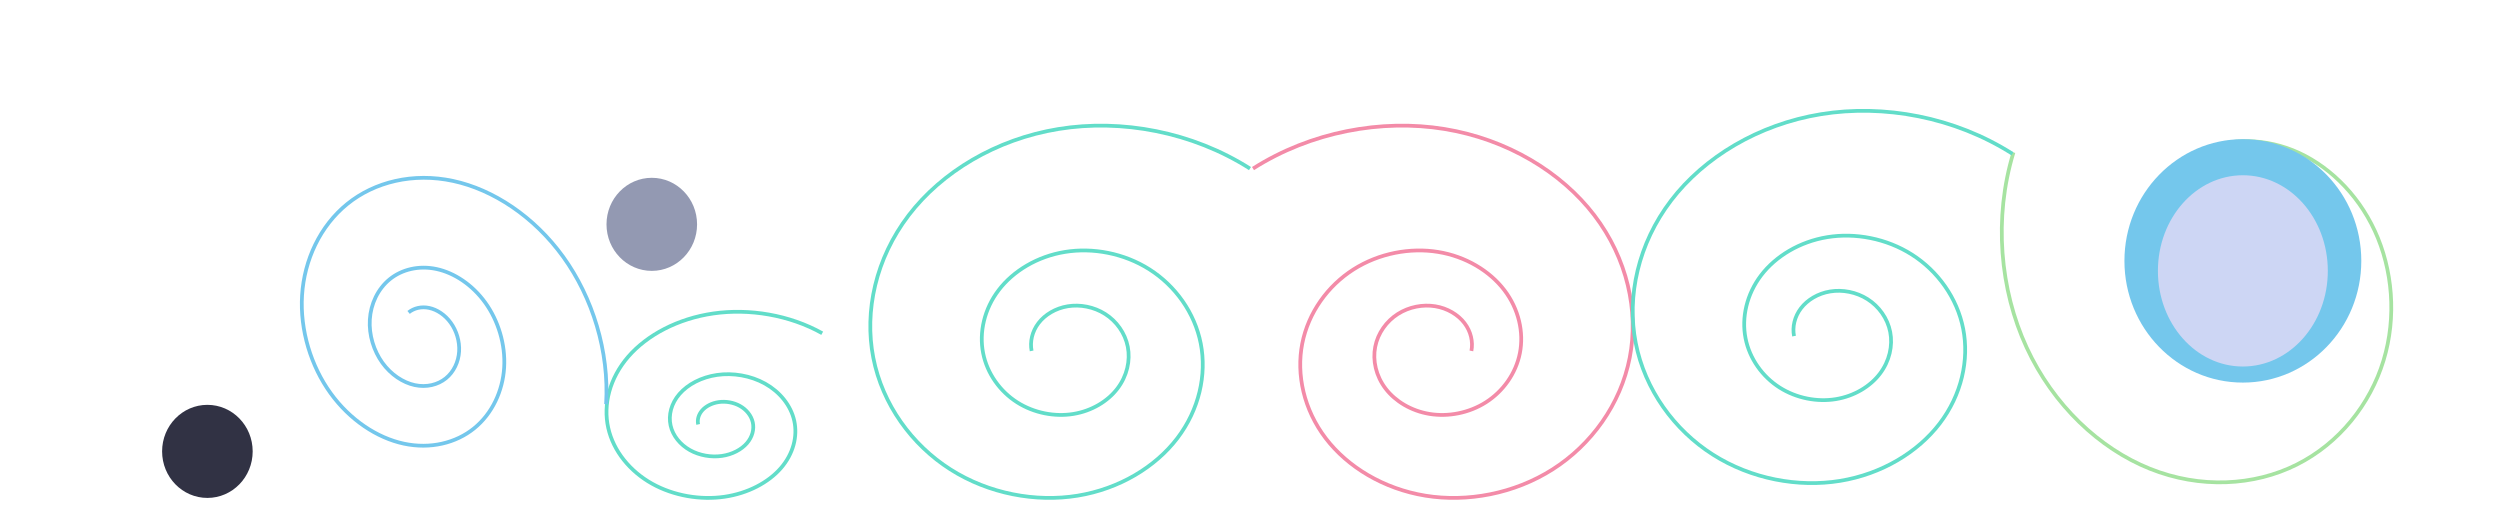
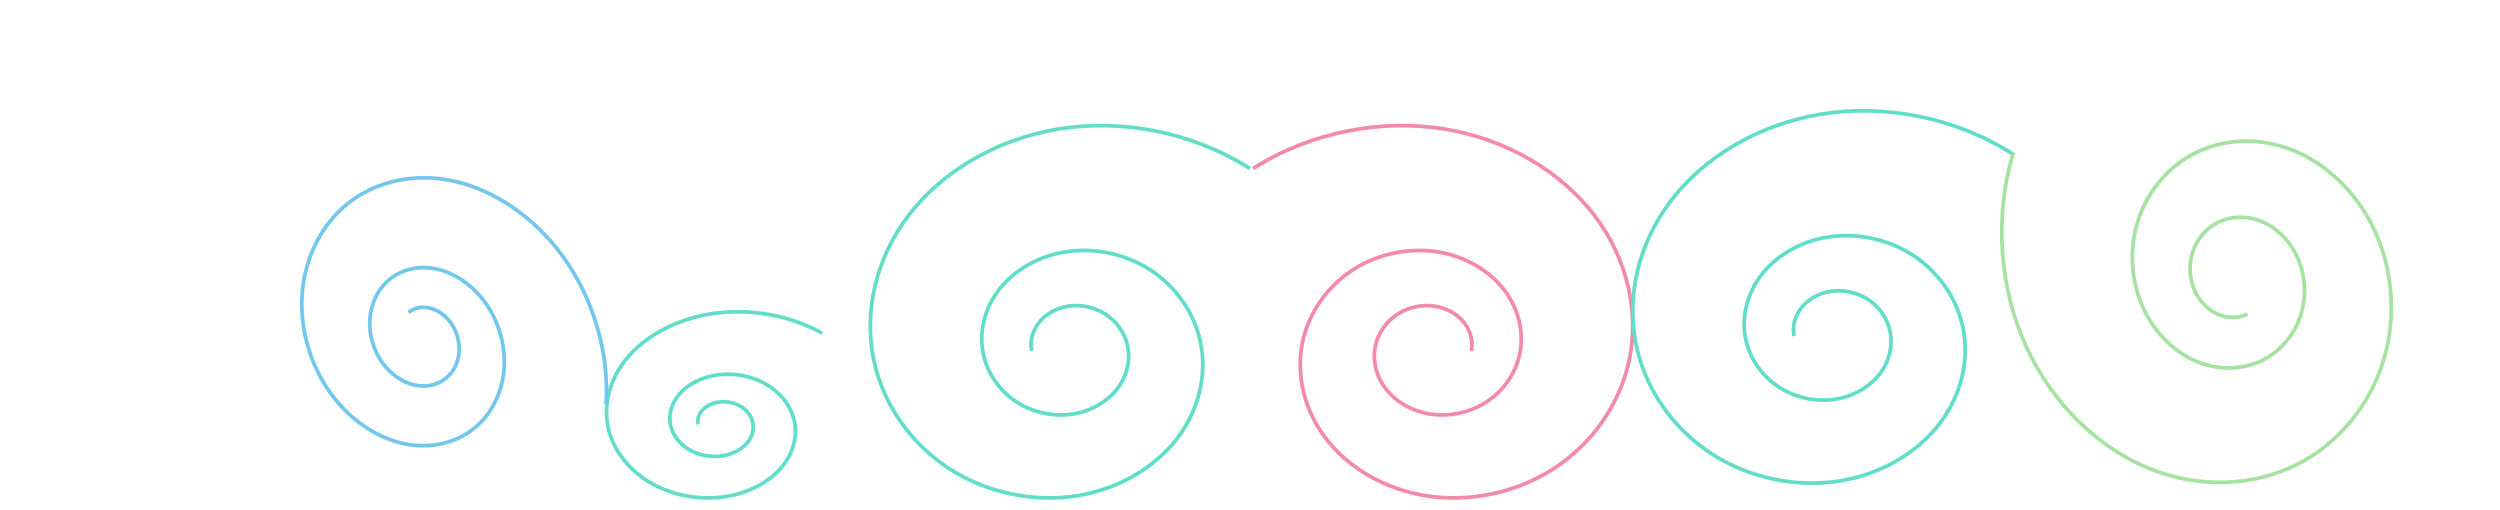
- <svg xmlns="http://www.w3.org/2000/svg" height="102.0px" stroke-miterlimit="10" style="fill-rule:nonzero;clip-rule:evenodd;stroke-linecap:round;stroke-linejoin:round;" version="1.1" viewBox="0 0 500 102" width="500.0px" xml:space="preserve">
+ <svg xmlns="http://www.w3.org/2000/svg" xmlns:ns1="http://vectornator.io" height="100%" stroke-miterlimit="10" style="fill-rule:nonzero;clip-rule:evenodd;stroke-linecap:round;stroke-linejoin:round;" version="1.1" viewBox="0 0 500 102" width="100%" xml:space="preserve">
  <defs />
-   <g id="Layer-1">
-     <path d="M449.531 62.791C447.869 63.624 445.768 63.739 443.801 62.952C441.835 62.164 440.028 60.47 438.987 58.216C437.945 55.961 437.692 53.166 438.473 50.601C439.254 48.036 441.074 45.736 443.575 44.483C446.075 43.231 449.236 43.057 452.194 44.241C455.153 45.426 457.871 47.975 459.438 51.367C461.005 54.758 461.385 58.964 460.21 62.823C459.035 66.682 456.297 70.142 452.535 72.026C448.774 73.91 444.019 74.172 439.568 72.39C435.117 70.608 431.028 66.773 428.671 61.671C426.313 56.568 425.742 50.241 427.509 44.436C429.276 38.63 433.395 33.425 439.055 30.59C444.714 27.755 451.867 27.362 458.563 30.043C465.26 32.724 471.411 38.493 474.957 46.169C478.504 53.845 479.364 63.363 476.705 72.097C474.047 80.831 467.849 88.663 459.335 92.928C450.822 97.192 440.06 97.784 429.986 93.751C419.912 89.717 410.658 81.038 405.323 69.49C399.987 57.942 398.694 43.622 402.693 30.483" fill="none" opacity="1" stroke="#a6e3a1" stroke-linecap="butt" stroke-linejoin="miter" stroke-width="0.75" />
-     <path d="M139.63 84.884C139.427 83.972 139.684 82.944 140.414 82.103C141.145 81.261 142.347 80.618 143.739 80.418C145.132 80.218 146.7 80.471 147.985 81.191C149.271 81.91 150.252 83.096 150.557 84.468C150.862 85.84 150.476 87.386 149.377 88.652C148.279 89.919 146.47 90.887 144.375 91.187C142.28 91.487 139.92 91.107 137.987 90.024C136.054 88.941 134.577 87.159 134.118 85.094C133.659 83.03 134.24 80.704 135.893 78.799C137.546 76.893 140.267 75.438 143.419 74.986C146.57 74.534 150.12 75.106 153.029 76.735C155.937 78.364 158.16 81.046 158.85 84.152C159.54 87.258 158.666 90.756 156.179 93.623C153.692 96.489 149.598 98.679 144.857 99.359C140.116 100.039 134.775 99.178 130.4 96.728C126.024 94.277 122.681 90.242 121.643 85.569C120.605 80.897 121.919 75.633 125.66 71.321C129.401 67.009 135.561 63.714 142.693 62.691C149.826 61.668 157.861 62.963 164.444 66.65" fill="none" opacity="1" stroke="#62ddc9" stroke-linecap="butt" stroke-linejoin="miter" stroke-width="0.75" />
-     <path d="M206.322 70.184C205.966 68.36 206.417 66.305 207.703 64.621C208.988 62.937 211.105 61.651 213.556 61.252C216.007 60.852 218.768 61.358 221.03 62.797C223.292 64.237 225.02 66.607 225.557 69.352C226.094 72.096 225.414 75.188 223.48 77.721C221.546 80.254 218.362 82.189 214.675 82.79C210.987 83.391 206.834 82.63 203.431 80.465C200.027 78.299 197.427 74.733 196.62 70.604C195.813 66.475 196.835 61.824 199.745 58.013C202.654 54.203 207.444 51.291 212.992 50.387C218.539 49.483 224.788 50.628 229.908 53.886C235.027 57.144 238.939 62.508 240.153 68.72C241.368 74.932 239.83 81.929 235.453 87.662C231.076 93.395 223.869 97.775 215.523 99.135C207.178 100.495 197.777 98.773 190.075 93.871C182.373 88.97 176.488 80.9 174.661 71.555C172.834 62.21 175.148 51.683 181.733 43.058C188.318 34.433 199.16 27.844 211.715 25.798C224.27 23.752 238.413 26.343 250 33.717" fill="none" opacity="1" stroke="#62ddc9" stroke-linecap="butt" stroke-linejoin="miter" stroke-width="0.75" />
-     <path d="M294.279 70.184C294.635 68.36 294.184 66.305 292.898 64.621C291.613 62.937 289.496 61.651 287.045 61.252C284.594 60.852 281.833 61.358 279.571 62.797C277.309 64.237 275.581 66.607 275.044 69.352C274.507 72.096 275.187 75.188 277.121 77.721C279.055 80.254 282.239 82.189 285.926 82.79C289.614 83.391 293.767 82.63 297.17 80.465C300.574 78.299 303.174 74.733 303.981 70.604C304.788 66.475 303.766 61.824 300.856 58.013C297.947 54.203 293.157 51.291 287.609 50.387C282.062 49.483 275.813 50.628 270.693 53.886C265.574 57.144 261.662 62.508 260.448 68.72C259.233 74.932 260.771 81.929 265.148 87.662C269.525 93.395 276.732 97.775 285.078 99.135C293.423 100.495 302.824 98.773 310.526 93.871C318.228 88.97 324.113 80.9 325.94 71.555C327.767 62.21 325.453 51.683 318.868 43.058C312.283 34.433 301.441 27.844 288.886 25.798C276.331 23.752 262.188 26.343 250.601 33.717" fill="none" opacity="1" stroke="#f38ba8" stroke-linecap="butt" stroke-linejoin="miter" stroke-width="0.75" />
-     <path d="M358.808 67.223C358.451 65.399 358.903 63.344 360.189 61.66C361.474 59.976 363.591 58.69 366.042 58.291C368.493 57.891 371.254 58.397 373.516 59.836C375.778 61.276 377.506 63.646 378.043 66.391C378.579 69.135 377.9 72.227 375.966 74.76C374.032 77.293 370.848 79.228 367.16 79.829C363.473 80.43 359.319 79.669 355.916 77.503C352.513 75.338 349.913 71.772 349.106 67.643C348.298 63.514 349.321 58.863 352.23 55.052C355.14 51.242 359.93 48.33 365.478 47.426C371.025 46.522 377.274 47.667 382.393 50.925C387.513 54.183 391.425 59.547 392.639 65.759C393.854 71.971 392.316 78.968 387.939 84.701C383.561 90.434 376.355 94.814 368.009 96.174C359.664 97.534 350.263 95.811 342.561 90.91C334.859 86.009 328.974 77.939 327.147 68.594C325.319 59.248 327.633 48.722 334.218 40.097C340.804 31.472 351.645 24.883 364.201 22.837C376.756 20.791 390.898 23.382 402.486 30.756" fill="none" opacity="1" stroke="#62ddc9" stroke-linecap="butt" stroke-linejoin="miter" stroke-width="0.75" />
-     <path d="M81.718 62.485C82.782 61.625 84.287 61.252 85.849 61.588C87.41 61.924 89.01 62.974 90.15 64.556C91.291 66.137 91.951 68.239 91.822 70.305C91.694 72.37 90.765 74.374 89.165 75.668C87.564 76.963 85.3 77.523 82.951 77.019C80.602 76.513 78.195 74.933 76.479 72.554C74.763 70.174 73.77 67.012 73.964 63.905C74.158 60.798 75.554 57.784 77.962 55.836C80.37 53.887 83.776 53.045 87.31 53.805C90.844 54.564 94.465 56.942 97.046 60.521C99.628 64.101 101.122 68.858 100.83 73.532C100.539 78.207 98.438 82.742 94.815 85.673C91.192 88.604 86.069 89.871 80.752 88.728C75.436 87.585 69.988 84.008 66.105 78.623C62.221 73.238 59.973 66.082 60.412 59.049C60.851 52.016 64.011 45.194 69.462 40.785C74.912 36.376 82.62 34.469 90.618 36.188C98.616 37.908 106.812 43.289 112.654 51.391C118.496 59.492 121.878 70.258 121.218 80.838" fill="none" opacity="1" stroke="#74c7ec" stroke-linecap="butt" stroke-linejoin="miter" stroke-width="0.75" />
-     <path d="M32.42 90.276C32.42 85.136 36.475 80.969 41.477 80.969C46.48 80.969 50.535 85.136 50.535 90.276C50.535 95.417 46.48 99.584 41.477 99.584C36.475 99.584 32.42 95.417 32.42 90.276Z" fill="#313244" fill-rule="nonzero" opacity="1" stroke="none" />
-     <path d="M121.3 44.869C121.3 39.728 125.355 35.561 130.357 35.561C135.36 35.561 139.415 39.728 139.415 44.869C139.415 50.009 135.36 54.176 130.357 54.176C125.355 54.176 121.3 50.009 121.3 44.869Z" fill="#9399b2" fill-rule="nonzero" opacity="1" stroke="none" />
-     <path d="M424.886 52.176C424.886 38.733 435.491 27.835 448.573 27.835C461.655 27.835 472.26 38.733 472.26 52.176C472.26 65.62 461.655 76.518 448.573 76.518C435.491 76.518 424.886 65.62 424.886 52.176Z" fill="#74c7ec" fill-rule="nonzero" opacity="1" stroke="none" />
-     <path d="M431.583 54.176C431.583 43.613 439.19 35.05 448.573 35.05C457.956 35.05 465.563 43.613 465.563 54.176C465.563 64.74 457.956 73.303 448.573 73.303C439.19 73.303 431.583 64.74 431.583 54.176Z" fill="#cdd6f4" fill-rule="nonzero" opacity="1" stroke="none" />
+   <g id="Layer-1" ns1:layerName="Layer 1">
+     <path d="M449.531 62.791C447.869 63.624 445.768 63.739 443.801 62.952C441.835 62.164 440.028 60.47 438.987 58.216C437.945 55.961 437.692 53.166 438.473 50.601C439.254 48.036 441.074 45.736 443.575 44.483C446.075 43.231 449.236 43.057 452.194 44.241C455.153 45.426 457.871 47.975 459.438 51.367C461.005 54.758 461.385 58.964 460.21 62.823C459.035 66.682 456.297 70.142 452.535 72.026C448.774 73.91 444.019 74.172 439.568 72.39C435.117 70.608 431.028 66.773 428.671 61.671C426.313 56.568 425.742 50.241 427.509 44.436C429.276 38.63 433.395 33.425 439.055 30.59C444.714 27.755 451.867 27.362 458.563 30.043C465.26 32.724 471.411 38.493 474.957 46.169C478.504 53.845 479.364 63.363 476.705 72.097C474.047 80.831 467.849 88.663 459.335 92.928C450.822 97.192 440.06 97.784 429.986 93.751C419.912 89.717 410.658 81.038 405.323 69.49C399.987 57.942 398.694 43.622 402.693 30.483" fill="none" opacity="1" stroke="#a6e3a1" stroke-linecap="butt" stroke-linejoin="miter" stroke-width="0.75" ns1:layerName="Spiral 1" />
+     <path d="M139.63 84.884C139.427 83.972 139.684 82.944 140.414 82.103C141.145 81.261 142.347 80.618 143.739 80.418C145.132 80.218 146.7 80.471 147.985 81.191C149.271 81.91 150.252 83.096 150.557 84.468C150.862 85.84 150.476 87.386 149.377 88.652C148.279 89.919 146.47 90.887 144.375 91.187C142.28 91.487 139.92 91.107 137.987 90.024C136.054 88.941 134.577 87.159 134.118 85.094C133.659 83.03 134.24 80.704 135.893 78.799C137.546 76.893 140.267 75.438 143.419 74.986C146.57 74.534 150.12 75.106 153.029 76.735C155.937 78.364 158.16 81.046 158.85 84.152C159.54 87.258 158.666 90.756 156.179 93.623C153.692 96.489 149.598 98.679 144.857 99.359C140.116 100.039 134.775 99.178 130.4 96.728C126.024 94.277 122.681 90.242 121.643 85.569C120.605 80.897 121.919 75.633 125.66 71.321C129.401 67.009 135.561 63.714 142.693 62.691C149.826 61.668 157.861 62.963 164.444 66.65" fill="none" opacity="1" stroke="#62ddc9" stroke-linecap="butt" stroke-linejoin="miter" stroke-width="0.75" ns1:layerName="Spiral 2" />
+     <path d="M206.322 70.184C205.966 68.36 206.417 66.305 207.703 64.621C208.988 62.937 211.105 61.651 213.556 61.252C216.007 60.852 218.768 61.358 221.03 62.797C223.292 64.237 225.02 66.607 225.557 69.352C226.094 72.096 225.414 75.188 223.48 77.721C221.546 80.254 218.362 82.189 214.675 82.79C210.987 83.391 206.834 82.63 203.431 80.465C200.027 78.299 197.427 74.733 196.62 70.604C195.813 66.475 196.835 61.824 199.745 58.013C202.654 54.203 207.444 51.291 212.992 50.387C218.539 49.483 224.788 50.628 229.908 53.886C235.027 57.144 238.939 62.508 240.153 68.72C241.368 74.932 239.83 81.929 235.453 87.662C231.076 93.395 223.869 97.775 215.523 99.135C207.178 100.495 197.777 98.773 190.075 93.871C182.373 88.97 176.488 80.9 174.661 71.555C172.834 62.21 175.148 51.683 181.733 43.058C188.318 34.433 199.16 27.844 211.715 25.798C224.27 23.752 238.413 26.343 250 33.717" fill="none" opacity="1" stroke="#62ddc9" stroke-linecap="butt" stroke-linejoin="miter" stroke-width="0.75" ns1:layerName="Spiral 3" />
+     <path d="M294.279 70.184C294.635 68.36 294.184 66.305 292.898 64.621C291.613 62.937 289.496 61.651 287.045 61.252C284.594 60.852 281.833 61.358 279.571 62.797C277.309 64.237 275.581 66.607 275.044 69.352C274.507 72.096 275.187 75.188 277.121 77.721C279.055 80.254 282.239 82.189 285.926 82.79C289.614 83.391 293.767 82.63 297.17 80.465C300.574 78.299 303.174 74.733 303.981 70.604C304.788 66.475 303.766 61.824 300.856 58.013C297.947 54.203 293.157 51.291 287.609 50.387C282.062 49.483 275.813 50.628 270.693 53.886C265.574 57.144 261.662 62.508 260.448 68.72C259.233 74.932 260.771 81.929 265.148 87.662C269.525 93.395 276.732 97.775 285.078 99.135C293.423 100.495 302.824 98.773 310.526 93.871C318.228 88.97 324.113 80.9 325.94 71.555C327.767 62.21 325.453 51.683 318.868 43.058C312.283 34.433 301.441 27.844 288.886 25.798C276.331 23.752 262.188 26.343 250.601 33.717" fill="none" opacity="1" stroke="#f38ba8" stroke-linecap="butt" stroke-linejoin="miter" stroke-width="0.75" ns1:layerName="Spiral 6" />
+     <path d="M358.808 67.223C358.451 65.399 358.903 63.344 360.189 61.66C361.474 59.976 363.591 58.69 366.042 58.291C368.493 57.891 371.254 58.397 373.516 59.836C375.778 61.276 377.506 63.646 378.043 66.391C378.579 69.135 377.9 72.227 375.966 74.76C374.032 77.293 370.848 79.228 367.16 79.829C363.473 80.43 359.319 79.669 355.916 77.503C352.513 75.338 349.913 71.772 349.106 67.643C348.298 63.514 349.321 58.863 352.23 55.052C355.14 51.242 359.93 48.33 365.478 47.426C371.025 46.522 377.274 47.667 382.393 50.925C387.513 54.183 391.425 59.547 392.639 65.759C393.854 71.971 392.316 78.968 387.939 84.701C383.561 90.434 376.355 94.814 368.009 96.174C359.664 97.534 350.263 95.811 342.561 90.91C334.859 86.009 328.974 77.939 327.147 68.594C325.319 59.248 327.633 48.722 334.218 40.097C340.804 31.472 351.645 24.883 364.201 22.837C376.756 20.791 390.898 23.382 402.486 30.756" fill="none" opacity="1" stroke="#62ddc9" stroke-linecap="butt" stroke-linejoin="miter" stroke-width="0.75" ns1:layerName="Spiral 4" />
+     <path d="M81.718 62.485C82.782 61.625 84.287 61.252 85.849 61.588C87.41 61.924 89.01 62.974 90.15 64.556C91.291 66.137 91.951 68.239 91.822 70.305C91.694 72.37 90.765 74.374 89.165 75.668C87.564 76.963 85.3 77.523 82.951 77.019C80.602 76.513 78.195 74.933 76.479 72.554C74.763 70.174 73.77 67.012 73.964 63.905C74.158 60.798 75.554 57.784 77.962 55.836C80.37 53.887 83.776 53.045 87.31 53.805C90.844 54.564 94.465 56.942 97.046 60.521C99.628 64.101 101.122 68.858 100.83 73.532C100.539 78.207 98.438 82.742 94.815 85.673C91.192 88.604 86.069 89.871 80.752 88.728C75.436 87.585 69.988 84.008 66.105 78.623C62.221 73.238 59.973 66.082 60.412 59.049C60.851 52.016 64.011 45.194 69.462 40.785C74.912 36.376 82.62 34.469 90.618 36.188C98.616 37.908 106.812 43.289 112.654 51.391C118.496 59.492 121.878 70.258 121.218 80.838" fill="none" opacity="1" stroke="#74c7ec" stroke-linecap="butt" stroke-linejoin="miter" stroke-width="0.75" ns1:layerName="Spiral 5" />
  </g>
</svg>
